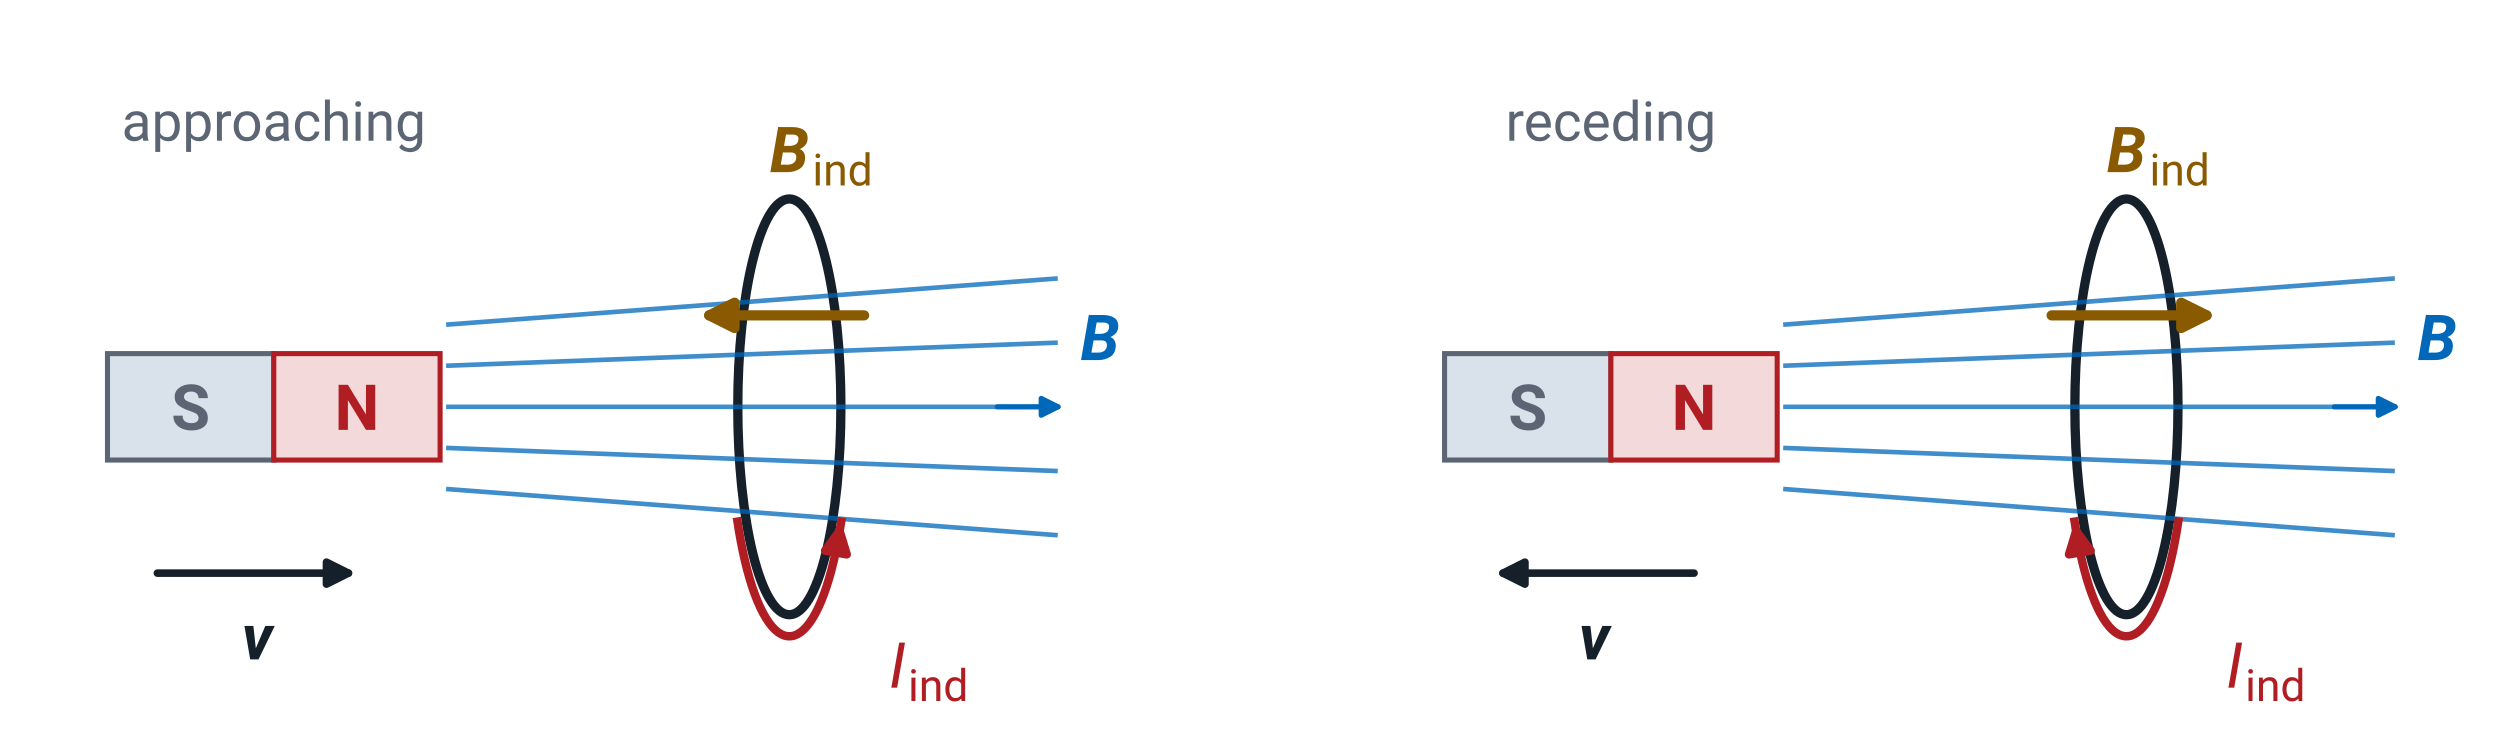
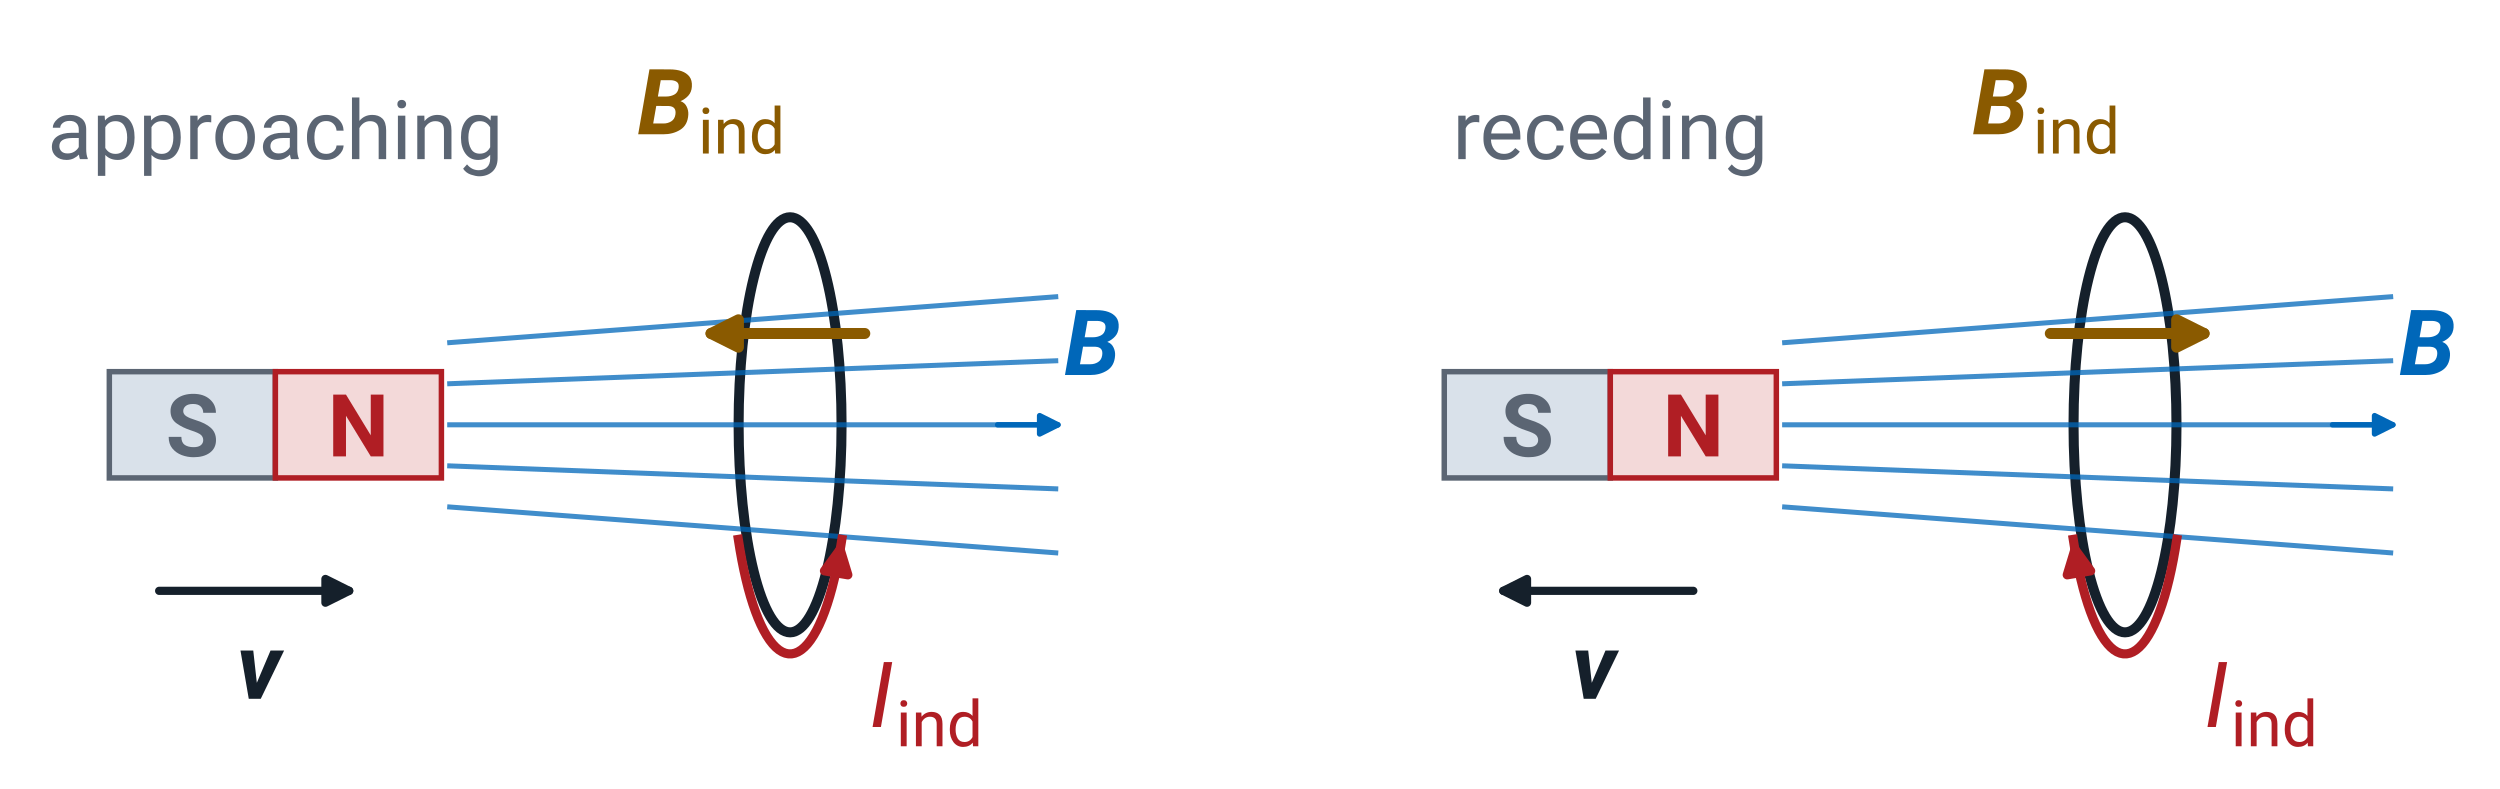
- <svg xmlns="http://www.w3.org/2000/svg" width="591.84pt" height="176.876pt" viewBox="0 0 591.84 176.876" version="1.1">
+ <svg xmlns="http://www.w3.org/2000/svg" width="547.2pt" height="172.484pt" viewBox="0 0 547.2 172.484" version="1.1">
  <defs>
    <style type="text/css">*{stroke-linejoin: round; stroke-linecap: butt}</style>
  </defs>
  <g id="figure_1">
    <g id="patch_1">
-       <path d="M 0 176.876  L 591.84 176.876  L 591.84 -0  L 0 -0  L 0 176.876  z " style="fill: none" />
+       <path d="M 0 172.484  L 547.2 172.484  L 547.2 0  L 0 0  L 0 172.484  z " style="fill: none" />
    </g>
    <g id="axes_1">
      <g id="patch_2">
-         <path d="M 25.445 108.911  L 64.816 108.911  L 64.816 83.713  L 25.445 83.713  z " clip-path="url(#pe0bd8d3cb5)" style="fill: #d9e1ea; stroke: #5b6573; stroke-width: 1.2; stroke-linejoin: miter" />
+         <path d="M 23.931 104.61  L 60.273 104.61  L 60.273 81.351  L 23.931 81.351  z " clip-path="url(#p5c423ad10d)" style="fill: #d9e1ea; stroke: #5b6573; stroke-width: 1.2; stroke-linejoin: miter" />
      </g>
      <g id="patch_3">
-         <path d="M 64.816 108.911  L 104.186 108.911  L 104.186 83.713  L 64.816 83.713  z " clip-path="url(#pe0bd8d3cb5)" style="fill: #f3d9d9; stroke: #b01e24; stroke-width: 1.2; stroke-linejoin: miter" />
+         <path d="M 60.273 104.61  L 96.615 104.61  L 96.615 81.351  L 60.273 81.351  z " clip-path="url(#p5c423ad10d)" style="fill: #f3d9d9; stroke: #b01e24; stroke-width: 1.2; stroke-linejoin: miter" />
      </g>
      <g id="patch_4">
-         <path d="M 186.864 145.525  C 190.101 145.525 193.205 140.34 195.494 131.111  C 197.783 121.882 199.069 109.363 199.069 96.312  C 199.069 83.261 197.783 70.742 195.494 61.513  C 193.205 52.284 190.101 47.099 186.864 47.099  C 183.627 47.099 180.523 52.284 178.234 61.513  C 175.945 70.742 174.659 83.261 174.659 96.312  C 174.659 109.363 175.945 121.882 178.234 131.111  C 180.523 140.34 183.627 145.525 186.864 145.525  L 186.864 145.525  z " clip-path="url(#pe0bd8d3cb5)" style="fill: none; stroke: #15202b; stroke-width: 2.2; stroke-linejoin: miter" />
+         <path d="M 172.933 138.408  C 175.921 138.408 178.786 133.622 180.899 125.103  C 183.012 116.584 184.199 105.028 184.199 92.981  C 184.199 80.933 183.012 69.377 180.899 60.859  C 178.786 52.34 175.921 47.553 172.933 47.553  C 169.945 47.553 167.079 52.34 164.967 60.859  C 162.854 69.377 161.667 80.933 161.667 92.981  C 161.667 105.028 162.854 116.584 164.967 125.103  C 167.079 133.622 169.945 138.408 172.933 138.408  L 172.933 138.408  z " clip-path="url(#p5c423ad10d)" style="fill: none; stroke: #15202b; stroke-width: 2.2; stroke-linejoin: miter" />
      </g>
      <g id="line2d_1">
-         <path d="M 106.155 115.8  L 108.59 115.985  L 111.026 116.169  L 113.461 116.353  L 115.897 116.537  L 118.333 116.721  L 120.768 116.905  L 123.204 117.09  L 125.64 117.274  L 128.075 117.458  L 130.511 117.642  L 132.946 117.826  L 135.382 118.011  L 137.818 118.195  L 140.253 118.379  L 142.689 118.563  L 145.125 118.747  L 147.56 118.932  L 149.996 119.116  L 152.431 119.3  L 154.867 119.484  L 157.303 119.668  L 159.738 119.853  L 162.174 120.037  L 164.61 120.221  L 167.045 120.405  L 169.481 120.589  L 171.917 120.774  L 174.352 120.958  L 176.788 121.142  L 179.223 121.326  L 181.659 121.51  L 184.095 121.695  L 186.53 121.879  L 188.966 122.063  L 191.402 122.247  L 193.837 122.431  L 196.273 122.616  L 198.708 122.8  L 201.144 122.984  L 203.58 123.168  L 206.015 123.352  L 208.451 123.536  L 210.887 123.721  L 213.322 123.905  L 215.758 124.089  L 218.193 124.273  L 220.629 124.457  L 223.065 124.642  L 225.5 124.826  L 227.936 125.01  L 230.372 125.194  L 232.807 125.378  L 235.243 125.563  L 237.678 125.747  L 240.114 125.931  L 242.55 126.115  L 244.985 126.299  L 247.421 126.484  L 249.857 126.668  " clip-path="url(#pe0bd8d3cb5)" style="fill: none; stroke: #0067b9; stroke-opacity: 0.75; stroke-width: 1.1; stroke-linecap: square" />
+         <path d="M 98.432 110.97  L 100.68 111.14  L 102.928 111.31  L 105.177 111.48  L 107.425 111.65  L 109.673 111.82  L 111.922 111.99  L 114.17 112.16  L 116.418 112.33  L 118.666 112.5  L 120.915 112.67  L 123.163 112.84  L 125.411 113.01  L 127.659 113.18  L 129.908 113.35  L 132.156 113.52  L 134.404 113.69  L 136.653 113.86  L 138.901 114.03  L 141.149 114.2  L 143.397 114.37  L 145.646 114.54  L 147.894 114.71  L 150.142 114.88  L 152.39 115.05  L 154.639 115.221  L 156.887 115.391  L 159.135 115.561  L 161.384 115.731  L 163.632 115.901  L 165.88 116.071  L 168.128 116.241  L 170.377 116.411  L 172.625 116.581  L 174.873 116.751  L 177.121 116.921  L 179.37 117.091  L 181.618 117.261  L 183.866 117.431  L 186.115 117.601  L 188.363 117.771  L 190.611 117.941  L 192.859 118.111  L 195.108 118.281  L 197.356 118.451  L 199.604 118.621  L 201.852 118.791  L 204.101 118.961  L 206.349 119.131  L 208.597 119.301  L 210.845 119.471  L 213.094 119.641  L 215.342 119.811  L 217.59 119.981  L 219.839 120.151  L 222.087 120.321  L 224.335 120.491  L 226.583 120.661  L 228.832 120.831  L 231.08 121.001  " clip-path="url(#p5c423ad10d)" style="fill: none; stroke: #0067b9; stroke-opacity: 0.75; stroke-width: 1.1; stroke-linecap: square" />
      </g>
      <g id="line2d_2">
-         <path d="M 106.155 106.056  L 108.59 106.148  L 111.026 106.24  L 113.461 106.332  L 115.897 106.425  L 118.333 106.517  L 120.768 106.609  L 123.204 106.701  L 125.64 106.793  L 128.075 106.885  L 130.511 106.977  L 132.946 107.069  L 135.382 107.161  L 137.818 107.253  L 140.253 107.346  L 142.689 107.438  L 145.125 107.53  L 147.56 107.622  L 149.996 107.714  L 152.431 107.806  L 154.867 107.898  L 157.303 107.99  L 159.738 108.082  L 162.174 108.174  L 164.61 108.266  L 167.045 108.359  L 169.481 108.451  L 171.917 108.543  L 174.352 108.635  L 176.788 108.727  L 179.223 108.819  L 181.659 108.911  L 184.095 109.003  L 186.53 109.095  L 188.966 109.187  L 191.402 109.28  L 193.837 109.372  L 196.273 109.464  L 198.708 109.556  L 201.144 109.648  L 203.58 109.74  L 206.015 109.832  L 208.451 109.924  L 210.887 110.016  L 213.322 110.108  L 215.758 110.201  L 218.193 110.293  L 220.629 110.385  L 223.065 110.477  L 225.5 110.569  L 227.936 110.661  L 230.372 110.753  L 232.807 110.845  L 235.243 110.937  L 237.678 111.029  L 240.114 111.121  L 242.55 111.214  L 244.985 111.306  L 247.421 111.398  L 249.857 111.49  " clip-path="url(#pe0bd8d3cb5)" style="fill: none; stroke: #0067b9; stroke-opacity: 0.75; stroke-width: 1.1; stroke-linecap: square" />
+         <path d="M 98.432 101.975  L 100.68 102.06  L 102.928 102.145  L 105.177 102.23  L 107.425 102.315  L 109.673 102.4  L 111.922 102.485  L 114.17 102.57  L 116.418 102.655  L 118.666 102.74  L 120.915 102.825  L 123.163 102.91  L 125.411 102.995  L 127.659 103.08  L 129.908 103.165  L 132.156 103.25  L 134.404 103.335  L 136.653 103.42  L 138.901 103.505  L 141.149 103.59  L 143.397 103.676  L 145.646 103.761  L 147.894 103.846  L 150.142 103.931  L 152.39 104.016  L 154.639 104.101  L 156.887 104.186  L 159.135 104.271  L 161.384 104.356  L 163.632 104.441  L 165.88 104.526  L 168.128 104.611  L 170.377 104.696  L 172.625 104.781  L 174.873 104.866  L 177.121 104.951  L 179.37 105.036  L 181.618 105.121  L 183.866 105.206  L 186.115 105.291  L 188.363 105.376  L 190.611 105.461  L 192.859 105.546  L 195.108 105.631  L 197.356 105.716  L 199.604 105.801  L 201.852 105.886  L 204.101 105.971  L 206.349 106.056  L 208.597 106.141  L 210.845 106.226  L 213.094 106.311  L 215.342 106.396  L 217.59 106.481  L 219.839 106.566  L 222.087 106.651  L 224.335 106.736  L 226.583 106.821  L 228.832 106.906  L 231.08 106.991  " clip-path="url(#p5c423ad10d)" style="fill: none; stroke: #0067b9; stroke-opacity: 0.75; stroke-width: 1.1; stroke-linecap: square" />
      </g>
      <g id="line2d_3">
-         <path d="M 106.155 96.312  L 108.59 96.312  L 111.026 96.312  L 113.461 96.312  L 115.897 96.312  L 118.333 96.312  L 120.768 96.312  L 123.204 96.312  L 125.64 96.312  L 128.075 96.312  L 130.511 96.312  L 132.946 96.312  L 135.382 96.312  L 137.818 96.312  L 140.253 96.312  L 142.689 96.312  L 145.125 96.312  L 147.56 96.312  L 149.996 96.312  L 152.431 96.312  L 154.867 96.312  L 157.303 96.312  L 159.738 96.312  L 162.174 96.312  L 164.61 96.312  L 167.045 96.312  L 169.481 96.312  L 171.917 96.312  L 174.352 96.312  L 176.788 96.312  L 179.223 96.312  L 181.659 96.312  L 184.095 96.312  L 186.53 96.312  L 188.966 96.312  L 191.402 96.312  L 193.837 96.312  L 196.273 96.312  L 198.708 96.312  L 201.144 96.312  L 203.58 96.312  L 206.015 96.312  L 208.451 96.312  L 210.887 96.312  L 213.322 96.312  L 215.758 96.312  L 218.193 96.312  L 220.629 96.312  L 223.065 96.312  L 225.5 96.312  L 227.936 96.312  L 230.372 96.312  L 232.807 96.312  L 235.243 96.312  L 237.678 96.312  L 240.114 96.312  L 242.55 96.312  L 244.985 96.312  L 247.421 96.312  L 249.857 96.312  " clip-path="url(#pe0bd8d3cb5)" style="fill: none; stroke: #0067b9; stroke-opacity: 0.75; stroke-width: 1.1; stroke-linecap: square" />
+         <path d="M 98.432 92.981  L 100.68 92.981  L 102.928 92.981  L 105.177 92.981  L 107.425 92.981  L 109.673 92.981  L 111.922 92.981  L 114.17 92.981  L 116.418 92.981  L 118.666 92.981  L 120.915 92.981  L 123.163 92.981  L 125.411 92.981  L 127.659 92.981  L 129.908 92.981  L 132.156 92.981  L 134.404 92.981  L 136.653 92.981  L 138.901 92.981  L 141.149 92.981  L 143.397 92.981  L 145.646 92.981  L 147.894 92.981  L 150.142 92.981  L 152.39 92.981  L 154.639 92.981  L 156.887 92.981  L 159.135 92.981  L 161.384 92.981  L 163.632 92.981  L 165.88 92.981  L 168.128 92.981  L 170.377 92.981  L 172.625 92.981  L 174.873 92.981  L 177.121 92.981  L 179.37 92.981  L 181.618 92.981  L 183.866 92.981  L 186.115 92.981  L 188.363 92.981  L 190.611 92.981  L 192.859 92.981  L 195.108 92.981  L 197.356 92.981  L 199.604 92.981  L 201.852 92.981  L 204.101 92.981  L 206.349 92.981  L 208.597 92.981  L 210.845 92.981  L 213.094 92.981  L 215.342 92.981  L 217.59 92.981  L 219.839 92.981  L 222.087 92.981  L 224.335 92.981  L 226.583 92.981  L 228.832 92.981  L 231.08 92.981  " clip-path="url(#p5c423ad10d)" style="fill: none; stroke: #0067b9; stroke-opacity: 0.75; stroke-width: 1.1; stroke-linecap: square" />
      </g>
      <g id="line2d_4">
-         <path d="M 106.155 86.568  L 108.59 86.476  L 111.026 86.384  L 113.461 86.291  L 115.897 86.199  L 118.333 86.107  L 120.768 86.015  L 123.204 85.923  L 125.64 85.831  L 128.075 85.739  L 130.511 85.647  L 132.946 85.555  L 135.382 85.463  L 137.818 85.371  L 140.253 85.278  L 142.689 85.186  L 145.125 85.094  L 147.56 85.002  L 149.996 84.91  L 152.431 84.818  L 154.867 84.726  L 157.303 84.634  L 159.738 84.542  L 162.174 84.45  L 164.61 84.357  L 167.045 84.265  L 169.481 84.173  L 171.917 84.081  L 174.352 83.989  L 176.788 83.897  L 179.223 83.805  L 181.659 83.713  L 184.095 83.621  L 186.53 83.529  L 188.966 83.436  L 191.402 83.344  L 193.837 83.252  L 196.273 83.16  L 198.708 83.068  L 201.144 82.976  L 203.58 82.884  L 206.015 82.792  L 208.451 82.7  L 210.887 82.608  L 213.322 82.516  L 215.758 82.423  L 218.193 82.331  L 220.629 82.239  L 223.065 82.147  L 225.5 82.055  L 227.936 81.963  L 230.372 81.871  L 232.807 81.779  L 235.243 81.687  L 237.678 81.595  L 240.114 81.502  L 242.55 81.41  L 244.985 81.318  L 247.421 81.226  L 249.857 81.134  " clip-path="url(#pe0bd8d3cb5)" style="fill: none; stroke: #0067b9; stroke-opacity: 0.75; stroke-width: 1.1; stroke-linecap: square" />
+         <path d="M 98.432 83.986  L 100.68 83.901  L 102.928 83.816  L 105.177 83.731  L 107.425 83.646  L 109.673 83.561  L 111.922 83.476  L 114.17 83.391  L 116.418 83.306  L 118.666 83.221  L 120.915 83.136  L 123.163 83.051  L 125.411 82.966  L 127.659 82.881  L 129.908 82.796  L 132.156 82.711  L 134.404 82.626  L 136.653 82.541  L 138.901 82.456  L 141.149 82.371  L 143.397 82.286  L 145.646 82.201  L 147.894 82.116  L 150.142 82.031  L 152.39 81.946  L 154.639 81.861  L 156.887 81.776  L 159.135 81.691  L 161.384 81.606  L 163.632 81.521  L 165.88 81.436  L 168.128 81.351  L 170.377 81.266  L 172.625 81.181  L 174.873 81.096  L 177.121 81.011  L 179.37 80.926  L 181.618 80.841  L 183.866 80.756  L 186.115 80.67  L 188.363 80.585  L 190.611 80.5  L 192.859 80.415  L 195.108 80.33  L 197.356 80.245  L 199.604 80.16  L 201.852 80.075  L 204.101 79.99  L 206.349 79.905  L 208.597 79.82  L 210.845 79.735  L 213.094 79.65  L 215.342 79.565  L 217.59 79.48  L 219.839 79.395  L 222.087 79.31  L 224.335 79.225  L 226.583 79.14  L 228.832 79.055  L 231.08 78.97  " clip-path="url(#p5c423ad10d)" style="fill: none; stroke: #0067b9; stroke-opacity: 0.75; stroke-width: 1.1; stroke-linecap: square" />
      </g>
      <g id="line2d_5">
-         <path d="M 106.155 76.824  L 108.59 76.639  L 111.026 76.455  L 113.461 76.271  L 115.897 76.087  L 118.333 75.903  L 120.768 75.718  L 123.204 75.534  L 125.64 75.35  L 128.075 75.166  L 130.511 74.982  L 132.946 74.797  L 135.382 74.613  L 137.818 74.429  L 140.253 74.245  L 142.689 74.061  L 145.125 73.876  L 147.56 73.692  L 149.996 73.508  L 152.431 73.324  L 154.867 73.14  L 157.303 72.956  L 159.738 72.771  L 162.174 72.587  L 164.61 72.403  L 167.045 72.219  L 169.481 72.035  L 171.917 71.85  L 174.352 71.666  L 176.788 71.482  L 179.223 71.298  L 181.659 71.114  L 184.095 70.929  L 186.53 70.745  L 188.966 70.561  L 191.402 70.377  L 193.837 70.193  L 196.273 70.008  L 198.708 69.824  L 201.144 69.64  L 203.58 69.456  L 206.015 69.272  L 208.451 69.087  L 210.887 68.903  L 213.322 68.719  L 215.758 68.535  L 218.193 68.351  L 220.629 68.166  L 223.065 67.982  L 225.5 67.798  L 227.936 67.614  L 230.372 67.43  L 232.807 67.246  L 235.243 67.061  L 237.678 66.877  L 240.114 66.693  L 242.55 66.509  L 244.985 66.325  L 247.421 66.14  L 249.857 65.956  " clip-path="url(#pe0bd8d3cb5)" style="fill: none; stroke: #0067b9; stroke-opacity: 0.75; stroke-width: 1.1; stroke-linecap: square" />
+         <path d="M 98.432 74.991  L 100.68 74.821  L 102.928 74.651  L 105.177 74.481  L 107.425 74.311  L 109.673 74.141  L 111.922 73.971  L 114.17 73.801  L 116.418 73.631  L 118.666 73.461  L 120.915 73.291  L 123.163 73.121  L 125.411 72.951  L 127.659 72.781  L 129.908 72.611  L 132.156 72.441  L 134.404 72.271  L 136.653 72.101  L 138.901 71.931  L 141.149 71.761  L 143.397 71.591  L 145.646 71.421  L 147.894 71.251  L 150.142 71.081  L 152.39 70.911  L 154.639 70.741  L 156.887 70.571  L 159.135 70.401  L 161.384 70.231  L 163.632 70.061  L 165.88 69.891  L 168.128 69.721  L 170.377 69.551  L 172.625 69.381  L 174.873 69.211  L 177.121 69.04  L 179.37 68.87  L 181.618 68.7  L 183.866 68.53  L 186.115 68.36  L 188.363 68.19  L 190.611 68.02  L 192.859 67.85  L 195.108 67.68  L 197.356 67.51  L 199.604 67.34  L 201.852 67.17  L 204.101 67  L 206.349 66.83  L 208.597 66.66  L 210.845 66.49  L 213.094 66.32  L 215.342 66.15  L 217.59 65.98  L 219.839 65.81  L 222.087 65.64  L 224.335 65.47  L 226.583 65.3  L 228.832 65.13  L 231.08 64.96  " clip-path="url(#p5c423ad10d)" style="fill: none; stroke: #0067b9; stroke-opacity: 0.75; stroke-width: 1.1; stroke-linecap: square" />
      </g>
      <g id="line2d_6">
-         <path d="M 174.589 123.478  L 174.988 125.964  L 175.42 128.365  L 175.885 130.673  L 176.382 132.883  L 176.909 134.987  L 177.465 136.979  L 178.048 138.855  L 178.657 140.607  L 179.289 142.232  L 179.943 143.725  L 180.617 145.08  L 181.308 146.296  L 182.016 147.367  L 182.738 148.29  L 183.472 149.064  L 184.216 149.686  L 184.967 150.154  L 185.723 150.467  L 186.483 150.624  L 187.244 150.624  L 188.004 150.467  L 188.761 150.154  L 189.512 149.686  L 190.256 149.064  L 190.99 148.29  L 191.712 147.367  L 192.419 146.296  L 193.111 145.08  L 193.785 143.725  L 194.439 142.232  L 195.071 140.607  L 195.68 138.855  L 196.263 136.979  L 196.819 134.987  L 197.346 132.883  L 197.843 130.673  L 198.308 128.365  L 198.74 125.964  L 199.138 123.478  " clip-path="url(#pe0bd8d3cb5)" style="fill: none; stroke: #b01e24; stroke-width: 2; stroke-linecap: square" />
+         <path d="M 161.603 118.057  L 161.97 120.352  L 162.369 122.568  L 162.799 124.699  L 163.257 126.738  L 163.744 128.681  L 164.257 130.52  L 164.795 132.251  L 165.357 133.869  L 165.94 135.368  L 166.544 136.746  L 167.166 137.998  L 167.805 139.119  L 168.458 140.108  L 169.125 140.961  L 169.802 141.675  L 170.488 142.249  L 171.182 142.681  L 171.88 142.97  L 172.582 143.114  L 173.284 143.114  L 173.986 142.97  L 174.684 142.681  L 175.377 142.249  L 176.064 141.675  L 176.741 140.961  L 177.408 140.108  L 178.061 139.119  L 178.7 137.998  L 179.322 136.746  L 179.925 135.368  L 180.509 133.869  L 181.07 132.251  L 181.609 130.52  L 182.122 128.681  L 182.608 126.738  L 183.067 124.699  L 183.497 122.568  L 183.896 120.352  L 184.263 118.057  " clip-path="url(#p5c423ad10d)" style="fill: none; stroke: #b01e24; stroke-width: 2; stroke-linecap: square" />
      </g>
      <g id="text_1">
-         <text style="font-weight: 700; font-size: 15px; font-family:'Source Sans Pro', 'Segoe UI', Roboto, Helvetica, Arial, sans-serif; text-anchor: middle; fill: #5b6573" x="45.13" y="101.769" transform="rotate(-0 45.13042 101.7685)">S</text>
+         <text style="font-weight: 700; font-size: 19px; font-family:'Source Sans Pro', 'Segoe UI', Roboto, Helvetica, Arial, sans-serif; text-anchor: middle; fill: #5b6573" x="42.102" y="99.892" transform="rotate(-0 42.10193 99.89225)">S</text>
      </g>
      <g id="text_2">
-         <text style="font-weight: 700; font-size: 15px; font-family:'Source Sans Pro', 'Segoe UI', Roboto, Helvetica, Arial, sans-serif; text-anchor: middle; fill: #b01e24" x="84.501" y="101.769" transform="rotate(-0 84.50084 101.7685)">N</text>
+         <text style="font-weight: 700; font-size: 19px; font-family:'Source Sans Pro', 'Segoe UI', Roboto, Helvetica, Arial, sans-serif; text-anchor: middle; fill: #b01e24" x="78.444" y="99.892" transform="rotate(-0 78.44385 99.89225)">N</text>
      </g>
      <g id="patch_5">
-         <path d="M 236.077 96.312  Q 243.951 96.312 250.483 96.312  " style="fill: none; stroke: #0067b9; stroke-width: 1.2; stroke-linecap: round" />
-         <path d="M 246.483 94.312  L 250.483 96.312  L 246.483 98.312  z " style="fill: #0067b9; stroke: #0067b9; stroke-width: 1.2; stroke-linecap: round" />
+         <path d="M 218.36 92.981  Q 225.629 92.981 231.555 92.981  " style="fill: none; stroke: #0067b9; stroke-width: 1.2; stroke-linecap: round" />
+         <path d="M 227.555 90.981  L 231.555 92.981  L 227.555 94.981  z " style="fill: #0067b9; stroke: #0067b9; stroke-width: 1.2; stroke-linecap: round" />
      </g>
      <g id="text_3">
-         <text style="font-style: italic; font-weight: 700; font-size: 15px; font-family:'Source Sans Pro', 'Segoe UI', Roboto, Helvetica, Arial, sans-serif; text-anchor: start; fill: #0067b9" x="255.762" y="85.233" transform="rotate(-0 255.7622 85.23293)">B</text>
+         <text style="font-style: italic; font-weight: 700; font-size: 20px; font-family:'Source Sans Pro', 'Segoe UI', Roboto, Helvetica, Arial, sans-serif; text-anchor: start; fill: #0067b9" x="232.897" y="82.085" transform="rotate(-0 232.897 82.08505)">B</text>
      </g>
      <g id="patch_6">
-         <path d="M 37.256 135.682  Q 60.879 135.682 82.488 135.682  " style="fill: none; stroke: #15202b; stroke-width: 1.8; stroke-linecap: round" />
-         <path d="M 77.288 133.082  L 82.488 135.682  L 77.288 138.282  z " style="fill: #15202b; stroke: #15202b; stroke-width: 1.8; stroke-linecap: round" />
+         <path d="M 34.834 129.323  Q 56.639 129.323 76.431 129.323  " style="fill: none; stroke: #15202b; stroke-width: 1.8; stroke-linecap: round" />
+         <path d="M 71.231 126.723  L 76.431 129.323  L 71.231 131.923  z " style="fill: #15202b; stroke: #15202b; stroke-width: 1.8; stroke-linecap: round" />
      </g>
      <g id="text_4">
-         <text style="font-style: italic; font-weight: 700; font-size: 15px; font-family:'Source Sans Pro', 'Segoe UI', Roboto, Helvetica, Arial, sans-serif; text-anchor: middle; fill: #15202b" x="60.879" y="156.1" transform="rotate(-0 60.87859 156.0997)">v</text>
+         <text style="font-style: italic; font-weight: 700; font-size: 20px; font-family:'Source Sans Pro', 'Segoe UI', Roboto, Helvetica, Arial, sans-serif; text-anchor: middle; fill: #15202b" x="56.639" y="152.952" transform="rotate(-0 56.6387 152.9518)">v</text>
      </g>
      <g id="patch_7">
-         <path d="M 204.581 74.658  Q 184.895 74.658 167.893 74.658  " style="fill: none; stroke: #8a5a00; stroke-width: 2.4; stroke-linecap: round" />
-         <path d="M 173.893 77.658  L 167.893 74.658  L 173.893 71.658  z " style="fill: #8a5a00; stroke: #8a5a00; stroke-width: 2.4; stroke-linecap: round" />
+         <path d="M 189.287 72.993  Q 171.116 72.993 155.628 72.993  " style="fill: none; stroke: #8a5a00; stroke-width: 2.4; stroke-linecap: round" />
+         <path d="M 161.628 75.993  L 155.628 72.993  L 161.628 69.993  z " style="fill: #8a5a00; stroke: #8a5a00; stroke-width: 2.4; stroke-linecap: round" />
      </g>
      <g id="text_5">
-         <text style="font-style: italic; font-weight: 700; font-size: 15px; font-family:'Source Sans Pro', 'Segoe UI', Roboto, Helvetica, Arial, sans-serif; text-anchor: middle; fill: #8a5a00" x="186.864" y="40.744" transform="rotate(-0 186.8639 40.74436)">B</text>
+         <text style="font-style: italic; font-weight: 700; font-size: 20px; font-family:'Source Sans Pro', 'Segoe UI', Roboto, Helvetica, Arial, sans-serif; text-anchor: middle; fill: #8a5a00" x="145.676" y="29.389" transform="rotate(-0 145.6764 29.38926)">B</text>
      </g>
      <g id="text_6">
-         <text style="font-size: 10.5px; font-family:'Source Sans Pro', 'Segoe UI', Roboto, Helvetica, Arial, sans-serif; text-anchor: start; fill: #8a5a00" x="192.325" y="43.907" transform="rotate(-0 192.3252 43.9074)">ind</text>
+         <text style="font-size: 14px; font-family:'Source Sans Pro', 'Segoe UI', Roboto, Helvetica, Arial, sans-serif; text-anchor: start; fill: #8a5a00" x="152.791" y="33.607" transform="rotate(-0 152.7914 33.60664)">ind</text>
      </g>
      <g id="patch_8">
-         <path d="M 198.308 128.365  Q 198.723 125.921 198.764 125.682  " style="fill: none; stroke: #b01e24; stroke-width: 2; stroke-linecap: round" />
-         <path d="M 195.33 130.373  L 198.764 125.682  L 200.456 131.244  z " style="fill: #b01e24; stroke: #b01e24; stroke-width: 2; stroke-linecap: round" />
+         <path d="M 183.497 122.568  Q 183.88 120.312 183.889 120.261  " style="fill: none; stroke: #b01e24; stroke-width: 2; stroke-linecap: round" />
+         <path d="M 180.454 124.952  L 183.889 120.261  L 185.581 125.823  z " style="fill: #b01e24; stroke: #b01e24; stroke-width: 2; stroke-linecap: round" />
      </g>
      <g id="text_7">
-         <text style="font-style: italic; font-size: 15px; font-family:'Source Sans Pro', 'Segoe UI', Roboto, Helvetica, Arial, sans-serif; text-anchor: middle; fill: #b01e24" x="212.455" y="162.793" transform="rotate(-0 212.4547 162.7927)">I</text>
+         <text style="font-style: italic; font-size: 20px; font-family:'Source Sans Pro', 'Segoe UI', Roboto, Helvetica, Arial, sans-serif; text-anchor: middle; fill: #b01e24" x="192.921" y="159.13" transform="rotate(-0 192.9209 159.1299)">I</text>
      </g>
      <g id="text_8">
-         <text style="font-size: 10.5px; font-family:'Source Sans Pro', 'Segoe UI', Roboto, Helvetica, Arial, sans-serif; text-anchor: start; fill: #b01e24" x="214.968" y="165.956" transform="rotate(-0 214.9685 165.9557)">ind</text>
+         <text style="font-size: 14px; font-family:'Source Sans Pro', 'Segoe UI', Roboto, Helvetica, Arial, sans-serif; text-anchor: start; fill: #b01e24" x="196.104" y="163.347" transform="rotate(-0 196.104 163.3473)">ind</text>
      </g>
      <g id="text_9">
-         <text style="font-size: 13px; font-family:'Source Sans Pro', 'Segoe UI', Roboto, Helvetica, Arial, sans-serif; text-anchor: middle; fill: #5b6573" x="64.816" y="33.319" transform="rotate(-0 64.81563 33.31929)">approaching</text>
+         <text style="font-size: 18px; font-family:'Source Sans Pro', 'Segoe UI', Roboto, Helvetica, Arial, sans-serif; text-anchor: middle; fill: #5b6573" x="60.273" y="34.834" transform="rotate(-0 60.27289 34.83354)">approaching</text>
      </g>
    </g>
    <g id="axes_2">
      <g id="patch_9">
-         <path d="M 341.983 108.911  L 381.354 108.911  L 381.354 83.713  L 341.983 83.713  z " clip-path="url(#p590ff38ab0)" style="fill: #d9e1ea; stroke: #5b6573; stroke-width: 1.2; stroke-linejoin: miter" />
+         <path d="M 316.12 104.61  L 352.462 104.61  L 352.462 81.351  L 316.12 81.351  z " clip-path="url(#p6491077291)" style="fill: #d9e1ea; stroke: #5b6573; stroke-width: 1.2; stroke-linejoin: miter" />
      </g>
      <g id="patch_10">
-         <path d="M 381.354 108.911  L 420.724 108.911  L 420.724 83.713  L 381.354 83.713  z " clip-path="url(#p590ff38ab0)" style="fill: #f3d9d9; stroke: #b01e24; stroke-width: 1.2; stroke-linejoin: miter" />
+         <path d="M 352.462 104.61  L 388.804 104.61  L 388.804 81.351  L 352.462 81.351  z " clip-path="url(#p6491077291)" style="fill: #f3d9d9; stroke: #b01e24; stroke-width: 1.2; stroke-linejoin: miter" />
      </g>
      <g id="patch_11">
-         <path d="M 503.402 145.525  C 506.639 145.525 509.744 140.34 512.032 131.111  C 514.321 121.882 515.607 109.363 515.607 96.312  C 515.607 83.261 514.321 70.742 512.032 61.513  C 509.744 52.284 506.639 47.099 503.402 47.099  C 500.165 47.099 497.061 52.284 494.772 61.513  C 492.483 70.742 491.197 83.261 491.197 96.312  C 491.197 109.363 492.483 121.882 494.772 131.111  C 497.061 140.34 500.165 145.525 503.402 145.525  L 503.402 145.525  z " clip-path="url(#p590ff38ab0)" style="fill: none; stroke: #15202b; stroke-width: 2.2; stroke-linejoin: miter" />
+         <path d="M 465.122 138.408  C 468.11 138.408 470.976 133.622 473.088 125.103  C 475.201 116.584 476.388 105.028 476.388 92.981  C 476.388 80.933 475.201 69.377 473.088 60.859  C 470.976 52.34 468.11 47.553 465.122 47.553  C 462.134 47.553 459.268 52.34 457.156 60.859  C 455.043 69.377 453.856 80.933 453.856 92.981  C 453.856 105.028 455.043 116.584 457.156 125.103  C 459.268 133.622 462.134 138.408 465.122 138.408  L 465.122 138.408  z " clip-path="url(#p6491077291)" style="fill: none; stroke: #15202b; stroke-width: 2.2; stroke-linejoin: miter" />
      </g>
      <g id="line2d_7">
-         <path d="M 422.693 115.8  L 425.128 115.985  L 427.564 116.169  L 430 116.353  L 432.435 116.537  L 434.871 116.721  L 437.307 116.905  L 439.742 117.09  L 442.178 117.274  L 444.613 117.458  L 447.049 117.642  L 449.485 117.826  L 451.92 118.011  L 454.356 118.195  L 456.792 118.379  L 459.227 118.563  L 461.663 118.747  L 464.098 118.932  L 466.534 119.116  L 468.97 119.3  L 471.405 119.484  L 473.841 119.668  L 476.277 119.853  L 478.712 120.037  L 481.148 120.221  L 483.583 120.405  L 486.019 120.589  L 488.455 120.774  L 490.89 120.958  L 493.326 121.142  L 495.762 121.326  L 498.197 121.51  L 500.633 121.695  L 503.068 121.879  L 505.504 122.063  L 507.94 122.247  L 510.375 122.431  L 512.811 122.616  L 515.247 122.8  L 517.682 122.984  L 520.118 123.168  L 522.553 123.352  L 524.989 123.536  L 527.425 123.721  L 529.86 123.905  L 532.296 124.089  L 534.732 124.273  L 537.167 124.457  L 539.603 124.642  L 542.039 124.826  L 544.474 125.01  L 546.91 125.194  L 549.345 125.378  L 551.781 125.563  L 554.217 125.747  L 556.652 125.931  L 559.088 126.115  L 561.524 126.299  L 563.959 126.484  L 566.395 126.668  " clip-path="url(#p590ff38ab0)" style="fill: none; stroke: #0067b9; stroke-opacity: 0.75; stroke-width: 1.1; stroke-linecap: square" />
+         <path d="M 390.621 110.97  L 392.869 111.14  L 395.118 111.31  L 397.366 111.48  L 399.614 111.65  L 401.862 111.82  L 404.111 111.99  L 406.359 112.16  L 408.607 112.33  L 410.855 112.5  L 413.104 112.67  L 415.352 112.84  L 417.6 113.01  L 419.849 113.18  L 422.097 113.35  L 424.345 113.52  L 426.593 113.69  L 428.842 113.86  L 431.09 114.03  L 433.338 114.2  L 435.586 114.37  L 437.835 114.54  L 440.083 114.71  L 442.331 114.88  L 444.58 115.05  L 446.828 115.221  L 449.076 115.391  L 451.324 115.561  L 453.573 115.731  L 455.821 115.901  L 458.069 116.071  L 460.317 116.241  L 462.566 116.411  L 464.814 116.581  L 467.062 116.751  L 469.311 116.921  L 471.559 117.091  L 473.807 117.261  L 476.055 117.431  L 478.304 117.601  L 480.552 117.771  L 482.8 117.941  L 485.048 118.111  L 487.297 118.281  L 489.545 118.451  L 491.793 118.621  L 494.042 118.791  L 496.29 118.961  L 498.538 119.131  L 500.786 119.301  L 503.035 119.471  L 505.283 119.641  L 507.531 119.811  L 509.779 119.981  L 512.028 120.151  L 514.276 120.321  L 516.524 120.491  L 518.772 120.661  L 521.021 120.831  L 523.269 121.001  " clip-path="url(#p6491077291)" style="fill: none; stroke: #0067b9; stroke-opacity: 0.75; stroke-width: 1.1; stroke-linecap: square" />
      </g>
      <g id="line2d_8">
-         <path d="M 422.693 106.056  L 425.128 106.148  L 427.564 106.24  L 430 106.332  L 432.435 106.425  L 434.871 106.517  L 437.307 106.609  L 439.742 106.701  L 442.178 106.793  L 444.613 106.885  L 447.049 106.977  L 449.485 107.069  L 451.92 107.161  L 454.356 107.253  L 456.792 107.346  L 459.227 107.438  L 461.663 107.53  L 464.098 107.622  L 466.534 107.714  L 468.97 107.806  L 471.405 107.898  L 473.841 107.99  L 476.277 108.082  L 478.712 108.174  L 481.148 108.266  L 483.583 108.359  L 486.019 108.451  L 488.455 108.543  L 490.89 108.635  L 493.326 108.727  L 495.762 108.819  L 498.197 108.911  L 500.633 109.003  L 503.068 109.095  L 505.504 109.187  L 507.94 109.28  L 510.375 109.372  L 512.811 109.464  L 515.247 109.556  L 517.682 109.648  L 520.118 109.74  L 522.553 109.832  L 524.989 109.924  L 527.425 110.016  L 529.86 110.108  L 532.296 110.201  L 534.732 110.293  L 537.167 110.385  L 539.603 110.477  L 542.039 110.569  L 544.474 110.661  L 546.91 110.753  L 549.345 110.845  L 551.781 110.937  L 554.217 111.029  L 556.652 111.121  L 559.088 111.214  L 561.524 111.306  L 563.959 111.398  L 566.395 111.49  " clip-path="url(#p590ff38ab0)" style="fill: none; stroke: #0067b9; stroke-opacity: 0.75; stroke-width: 1.1; stroke-linecap: square" />
+         <path d="M 390.621 101.975  L 392.869 102.06  L 395.118 102.145  L 397.366 102.23  L 399.614 102.315  L 401.862 102.4  L 404.111 102.485  L 406.359 102.57  L 408.607 102.655  L 410.855 102.74  L 413.104 102.825  L 415.352 102.91  L 417.6 102.995  L 419.849 103.08  L 422.097 103.165  L 424.345 103.25  L 426.593 103.335  L 428.842 103.42  L 431.09 103.505  L 433.338 103.59  L 435.586 103.676  L 437.835 103.761  L 440.083 103.846  L 442.331 103.931  L 444.58 104.016  L 446.828 104.101  L 449.076 104.186  L 451.324 104.271  L 453.573 104.356  L 455.821 104.441  L 458.069 104.526  L 460.317 104.611  L 462.566 104.696  L 464.814 104.781  L 467.062 104.866  L 469.311 104.951  L 471.559 105.036  L 473.807 105.121  L 476.055 105.206  L 478.304 105.291  L 480.552 105.376  L 482.8 105.461  L 485.048 105.546  L 487.297 105.631  L 489.545 105.716  L 491.793 105.801  L 494.042 105.886  L 496.29 105.971  L 498.538 106.056  L 500.786 106.141  L 503.035 106.226  L 505.283 106.311  L 507.531 106.396  L 509.779 106.481  L 512.028 106.566  L 514.276 106.651  L 516.524 106.736  L 518.772 106.821  L 521.021 106.906  L 523.269 106.991  " clip-path="url(#p6491077291)" style="fill: none; stroke: #0067b9; stroke-opacity: 0.75; stroke-width: 1.1; stroke-linecap: square" />
      </g>
      <g id="line2d_9">
-         <path d="M 422.693 96.312  L 425.128 96.312  L 427.564 96.312  L 430 96.312  L 432.435 96.312  L 434.871 96.312  L 437.307 96.312  L 439.742 96.312  L 442.178 96.312  L 444.613 96.312  L 447.049 96.312  L 449.485 96.312  L 451.92 96.312  L 454.356 96.312  L 456.792 96.312  L 459.227 96.312  L 461.663 96.312  L 464.098 96.312  L 466.534 96.312  L 468.97 96.312  L 471.405 96.312  L 473.841 96.312  L 476.277 96.312  L 478.712 96.312  L 481.148 96.312  L 483.583 96.312  L 486.019 96.312  L 488.455 96.312  L 490.89 96.312  L 493.326 96.312  L 495.762 96.312  L 498.197 96.312  L 500.633 96.312  L 503.068 96.312  L 505.504 96.312  L 507.94 96.312  L 510.375 96.312  L 512.811 96.312  L 515.247 96.312  L 517.682 96.312  L 520.118 96.312  L 522.553 96.312  L 524.989 96.312  L 527.425 96.312  L 529.86 96.312  L 532.296 96.312  L 534.732 96.312  L 537.167 96.312  L 539.603 96.312  L 542.039 96.312  L 544.474 96.312  L 546.91 96.312  L 549.345 96.312  L 551.781 96.312  L 554.217 96.312  L 556.652 96.312  L 559.088 96.312  L 561.524 96.312  L 563.959 96.312  L 566.395 96.312  " clip-path="url(#p590ff38ab0)" style="fill: none; stroke: #0067b9; stroke-opacity: 0.75; stroke-width: 1.1; stroke-linecap: square" />
+         <path d="M 390.621 92.981  L 392.869 92.981  L 395.118 92.981  L 397.366 92.981  L 399.614 92.981  L 401.862 92.981  L 404.111 92.981  L 406.359 92.981  L 408.607 92.981  L 410.855 92.981  L 413.104 92.981  L 415.352 92.981  L 417.6 92.981  L 419.849 92.981  L 422.097 92.981  L 424.345 92.981  L 426.593 92.981  L 428.842 92.981  L 431.09 92.981  L 433.338 92.981  L 435.586 92.981  L 437.835 92.981  L 440.083 92.981  L 442.331 92.981  L 444.58 92.981  L 446.828 92.981  L 449.076 92.981  L 451.324 92.981  L 453.573 92.981  L 455.821 92.981  L 458.069 92.981  L 460.317 92.981  L 462.566 92.981  L 464.814 92.981  L 467.062 92.981  L 469.311 92.981  L 471.559 92.981  L 473.807 92.981  L 476.055 92.981  L 478.304 92.981  L 480.552 92.981  L 482.8 92.981  L 485.048 92.981  L 487.297 92.981  L 489.545 92.981  L 491.793 92.981  L 494.042 92.981  L 496.29 92.981  L 498.538 92.981  L 500.786 92.981  L 503.035 92.981  L 505.283 92.981  L 507.531 92.981  L 509.779 92.981  L 512.028 92.981  L 514.276 92.981  L 516.524 92.981  L 518.772 92.981  L 521.021 92.981  L 523.269 92.981  " clip-path="url(#p6491077291)" style="fill: none; stroke: #0067b9; stroke-opacity: 0.75; stroke-width: 1.1; stroke-linecap: square" />
      </g>
      <g id="line2d_10">
-         <path d="M 422.693 86.568  L 425.128 86.476  L 427.564 86.384  L 430 86.291  L 432.435 86.199  L 434.871 86.107  L 437.307 86.015  L 439.742 85.923  L 442.178 85.831  L 444.613 85.739  L 447.049 85.647  L 449.485 85.555  L 451.92 85.463  L 454.356 85.371  L 456.792 85.278  L 459.227 85.186  L 461.663 85.094  L 464.098 85.002  L 466.534 84.91  L 468.97 84.818  L 471.405 84.726  L 473.841 84.634  L 476.277 84.542  L 478.712 84.45  L 481.148 84.357  L 483.583 84.265  L 486.019 84.173  L 488.455 84.081  L 490.89 83.989  L 493.326 83.897  L 495.762 83.805  L 498.197 83.713  L 500.633 83.621  L 503.068 83.529  L 505.504 83.436  L 507.94 83.344  L 510.375 83.252  L 512.811 83.16  L 515.247 83.068  L 517.682 82.976  L 520.118 82.884  L 522.553 82.792  L 524.989 82.7  L 527.425 82.608  L 529.86 82.516  L 532.296 82.423  L 534.732 82.331  L 537.167 82.239  L 539.603 82.147  L 542.039 82.055  L 544.474 81.963  L 546.91 81.871  L 549.345 81.779  L 551.781 81.687  L 554.217 81.595  L 556.652 81.502  L 559.088 81.41  L 561.524 81.318  L 563.959 81.226  L 566.395 81.134  " clip-path="url(#p590ff38ab0)" style="fill: none; stroke: #0067b9; stroke-opacity: 0.75; stroke-width: 1.1; stroke-linecap: square" />
+         <path d="M 390.621 83.986  L 392.869 83.901  L 395.118 83.816  L 397.366 83.731  L 399.614 83.646  L 401.862 83.561  L 404.111 83.476  L 406.359 83.391  L 408.607 83.306  L 410.855 83.221  L 413.104 83.136  L 415.352 83.051  L 417.6 82.966  L 419.849 82.881  L 422.097 82.796  L 424.345 82.711  L 426.593 82.626  L 428.842 82.541  L 431.09 82.456  L 433.338 82.371  L 435.586 82.286  L 437.835 82.201  L 440.083 82.116  L 442.331 82.031  L 444.58 81.946  L 446.828 81.861  L 449.076 81.776  L 451.324 81.691  L 453.573 81.606  L 455.821 81.521  L 458.069 81.436  L 460.317 81.351  L 462.566 81.266  L 464.814 81.181  L 467.062 81.096  L 469.311 81.011  L 471.559 80.926  L 473.807 80.841  L 476.055 80.756  L 478.304 80.67  L 480.552 80.585  L 482.8 80.5  L 485.048 80.415  L 487.297 80.33  L 489.545 80.245  L 491.793 80.16  L 494.042 80.075  L 496.29 79.99  L 498.538 79.905  L 500.786 79.82  L 503.035 79.735  L 505.283 79.65  L 507.531 79.565  L 509.779 79.48  L 512.028 79.395  L 514.276 79.31  L 516.524 79.225  L 518.772 79.14  L 521.021 79.055  L 523.269 78.97  " clip-path="url(#p6491077291)" style="fill: none; stroke: #0067b9; stroke-opacity: 0.75; stroke-width: 1.1; stroke-linecap: square" />
      </g>
      <g id="line2d_11">
-         <path d="M 422.693 76.824  L 425.128 76.639  L 427.564 76.455  L 430 76.271  L 432.435 76.087  L 434.871 75.903  L 437.307 75.718  L 439.742 75.534  L 442.178 75.35  L 444.613 75.166  L 447.049 74.982  L 449.485 74.797  L 451.92 74.613  L 454.356 74.429  L 456.792 74.245  L 459.227 74.061  L 461.663 73.876  L 464.098 73.692  L 466.534 73.508  L 468.97 73.324  L 471.405 73.14  L 473.841 72.956  L 476.277 72.771  L 478.712 72.587  L 481.148 72.403  L 483.583 72.219  L 486.019 72.035  L 488.455 71.85  L 490.89 71.666  L 493.326 71.482  L 495.762 71.298  L 498.197 71.114  L 500.633 70.929  L 503.068 70.745  L 505.504 70.561  L 507.94 70.377  L 510.375 70.193  L 512.811 70.008  L 515.247 69.824  L 517.682 69.64  L 520.118 69.456  L 522.553 69.272  L 524.989 69.087  L 527.425 68.903  L 529.86 68.719  L 532.296 68.535  L 534.732 68.351  L 537.167 68.166  L 539.603 67.982  L 542.039 67.798  L 544.474 67.614  L 546.91 67.43  L 549.345 67.246  L 551.781 67.061  L 554.217 66.877  L 556.652 66.693  L 559.088 66.509  L 561.524 66.325  L 563.959 66.14  L 566.395 65.956  " clip-path="url(#p590ff38ab0)" style="fill: none; stroke: #0067b9; stroke-opacity: 0.75; stroke-width: 1.1; stroke-linecap: square" />
+         <path d="M 390.621 74.991  L 392.869 74.821  L 395.118 74.651  L 397.366 74.481  L 399.614 74.311  L 401.862 74.141  L 404.111 73.971  L 406.359 73.801  L 408.607 73.631  L 410.855 73.461  L 413.104 73.291  L 415.352 73.121  L 417.6 72.951  L 419.849 72.781  L 422.097 72.611  L 424.345 72.441  L 426.593 72.271  L 428.842 72.101  L 431.09 71.931  L 433.338 71.761  L 435.586 71.591  L 437.835 71.421  L 440.083 71.251  L 442.331 71.081  L 444.58 70.911  L 446.828 70.741  L 449.076 70.571  L 451.324 70.401  L 453.573 70.231  L 455.821 70.061  L 458.069 69.891  L 460.317 69.721  L 462.566 69.551  L 464.814 69.381  L 467.062 69.211  L 469.311 69.04  L 471.559 68.87  L 473.807 68.7  L 476.055 68.53  L 478.304 68.36  L 480.552 68.19  L 482.8 68.02  L 485.048 67.85  L 487.297 67.68  L 489.545 67.51  L 491.793 67.34  L 494.042 67.17  L 496.29 67  L 498.538 66.83  L 500.786 66.66  L 503.035 66.49  L 505.283 66.32  L 507.531 66.15  L 509.779 65.98  L 512.028 65.81  L 514.276 65.64  L 516.524 65.47  L 518.772 65.3  L 521.021 65.13  L 523.269 64.96  " clip-path="url(#p6491077291)" style="fill: none; stroke: #0067b9; stroke-opacity: 0.75; stroke-width: 1.1; stroke-linecap: square" />
      </g>
      <g id="line2d_12">
-         <path d="M 491.128 123.478  L 491.526 125.964  L 491.958 128.365  L 492.423 130.673  L 492.92 132.883  L 493.448 134.987  L 494.003 136.979  L 494.586 138.855  L 495.195 140.607  L 495.827 142.232  L 496.481 143.725  L 497.155 145.08  L 497.847 146.296  L 498.555 147.367  L 499.276 148.29  L 500.01 149.064  L 500.754 149.686  L 501.505 150.154  L 502.262 150.467  L 503.022 150.624  L 503.783 150.624  L 504.543 150.467  L 505.299 150.154  L 506.05 149.686  L 506.794 149.064  L 507.528 148.29  L 508.25 147.367  L 508.958 146.296  L 509.649 145.08  L 510.323 143.725  L 510.977 142.232  L 511.609 140.607  L 512.218 138.855  L 512.801 136.979  L 513.357 134.987  L 513.884 132.883  L 514.381 130.673  L 514.846 128.365  L 515.279 125.964  L 515.677 123.478  " clip-path="url(#p590ff38ab0)" style="fill: none; stroke: #b01e24; stroke-width: 2; stroke-linecap: square" />
+         <path d="M 453.792 118.057  L 454.159 120.352  L 454.558 122.568  L 454.988 124.699  L 455.446 126.738  L 455.933 128.681  L 456.446 130.52  L 456.984 132.251  L 457.546 133.869  L 458.129 135.368  L 458.733 136.746  L 459.355 137.998  L 459.994 139.119  L 460.647 140.108  L 461.314 140.961  L 461.991 141.675  L 462.677 142.249  L 463.371 142.681  L 464.069 142.97  L 464.771 143.114  L 465.473 143.114  L 466.175 142.97  L 466.873 142.681  L 467.567 142.249  L 468.253 141.675  L 468.93 140.961  L 469.597 140.108  L 470.25 139.119  L 470.889 137.998  L 471.511 136.746  L 472.114 135.368  L 472.698 133.869  L 473.259 132.251  L 473.798 130.52  L 474.311 128.681  L 474.797 126.738  L 475.256 124.699  L 475.686 122.568  L 476.085 120.352  L 476.452 118.057  " clip-path="url(#p6491077291)" style="fill: none; stroke: #b01e24; stroke-width: 2; stroke-linecap: square" />
      </g>
      <g id="text_10">
-         <text style="font-weight: 700; font-size: 15px; font-family:'Source Sans Pro', 'Segoe UI', Roboto, Helvetica, Arial, sans-serif; text-anchor: middle; fill: #5b6573" x="361.669" y="101.769" transform="rotate(-0 361.6686 101.7685)">S</text>
+         <text style="font-weight: 700; font-size: 19px; font-family:'Source Sans Pro', 'Segoe UI', Roboto, Helvetica, Arial, sans-serif; text-anchor: middle; fill: #5b6573" x="334.291" y="99.892" transform="rotate(-0 334.291 99.89225)">S</text>
      </g>
      <g id="text_11">
-         <text style="font-weight: 700; font-size: 15px; font-family:'Source Sans Pro', 'Segoe UI', Roboto, Helvetica, Arial, sans-serif; text-anchor: middle; fill: #b01e24" x="401.039" y="101.769" transform="rotate(-0 401.039 101.7685)">N</text>
+         <text style="font-weight: 700; font-size: 19px; font-family:'Source Sans Pro', 'Segoe UI', Roboto, Helvetica, Arial, sans-serif; text-anchor: middle; fill: #b01e24" x="370.633" y="99.892" transform="rotate(-0 370.6329 99.89225)">N</text>
      </g>
      <g id="patch_12">
-         <path d="M 552.615 96.312  Q 560.489 96.312 567.022 96.312  " style="fill: none; stroke: #0067b9; stroke-width: 1.2; stroke-linecap: round" />
-         <path d="M 563.022 94.312  L 567.022 96.312  L 563.022 98.312  z " style="fill: #0067b9; stroke: #0067b9; stroke-width: 1.2; stroke-linecap: round" />
+         <path d="M 510.549 92.981  Q 517.818 92.981 523.744 92.981  " style="fill: none; stroke: #0067b9; stroke-width: 1.2; stroke-linecap: round" />
+         <path d="M 519.744 90.981  L 523.744 92.981  L 519.744 94.981  z " style="fill: #0067b9; stroke: #0067b9; stroke-width: 1.2; stroke-linecap: round" />
      </g>
      <g id="text_12">
-         <text style="font-style: italic; font-weight: 700; font-size: 15px; font-family:'Source Sans Pro', 'Segoe UI', Roboto, Helvetica, Arial, sans-serif; text-anchor: start; fill: #0067b9" x="572.3" y="85.233" transform="rotate(-0 572.3004 85.23293)">B</text>
+         <text style="font-style: italic; font-weight: 700; font-size: 20px; font-family:'Source Sans Pro', 'Segoe UI', Roboto, Helvetica, Arial, sans-serif; text-anchor: start; fill: #0067b9" x="525.086" y="82.085" transform="rotate(-0 525.0861 82.08505)">B</text>
      </g>
      <g id="patch_13">
-         <path d="M 401.039 135.682  Q 377.417 135.682 355.807 135.682  " style="fill: none; stroke: #15202b; stroke-width: 1.8; stroke-linecap: round" />
-         <path d="M 361.007 138.282  L 355.807 135.682  L 361.007 133.082  z " style="fill: #15202b; stroke: #15202b; stroke-width: 1.8; stroke-linecap: round" />
+         <path d="M 370.633 129.323  Q 348.828 129.323 329.035 129.323  " style="fill: none; stroke: #15202b; stroke-width: 1.8; stroke-linecap: round" />
+         <path d="M 334.235 131.923  L 329.035 129.323  L 334.235 126.723  z " style="fill: #15202b; stroke: #15202b; stroke-width: 1.8; stroke-linecap: round" />
      </g>
      <g id="text_13">
-         <text style="font-style: italic; font-weight: 700; font-size: 15px; font-family:'Source Sans Pro', 'Segoe UI', Roboto, Helvetica, Arial, sans-serif; text-anchor: middle; fill: #15202b" x="377.417" y="156.1" transform="rotate(-0 377.4168 156.0997)">v</text>
+         <text style="font-style: italic; font-weight: 700; font-size: 20px; font-family:'Source Sans Pro', 'Segoe UI', Roboto, Helvetica, Arial, sans-serif; text-anchor: middle; fill: #15202b" x="348.828" y="152.952" transform="rotate(-0 348.8278 152.9518)">v</text>
      </g>
      <g id="patch_14">
-         <path d="M 485.685 74.658  Q 505.371 74.658 522.373 74.658  " style="fill: none; stroke: #8a5a00; stroke-width: 2.4; stroke-linecap: round" />
-         <path d="M 516.373 71.658  L 522.373 74.658  L 516.373 77.658  z " style="fill: #8a5a00; stroke: #8a5a00; stroke-width: 2.4; stroke-linecap: round" />
+         <path d="M 448.768 72.993  Q 466.939 72.993 482.427 72.993  " style="fill: none; stroke: #8a5a00; stroke-width: 2.4; stroke-linecap: round" />
+         <path d="M 476.427 69.993  L 482.427 72.993  L 476.427 75.993  z " style="fill: #8a5a00; stroke: #8a5a00; stroke-width: 2.4; stroke-linecap: round" />
      </g>
      <g id="text_14">
-         <text style="font-style: italic; font-weight: 700; font-size: 15px; font-family:'Source Sans Pro', 'Segoe UI', Roboto, Helvetica, Arial, sans-serif; text-anchor: middle; fill: #8a5a00" x="503.402" y="40.744" transform="rotate(-0 503.4021 40.74436)">B</text>
+         <text style="font-style: italic; font-weight: 700; font-size: 20px; font-family:'Source Sans Pro', 'Segoe UI', Roboto, Helvetica, Arial, sans-serif; text-anchor: middle; fill: #8a5a00" x="437.866" y="29.389" transform="rotate(-0 437.8655 29.38926)">B</text>
      </g>
      <g id="text_15">
-         <text style="font-size: 10.5px; font-family:'Source Sans Pro', 'Segoe UI', Roboto, Helvetica, Arial, sans-serif; text-anchor: start; fill: #8a5a00" x="508.863" y="43.907" transform="rotate(-0 508.8634 43.9074)">ind</text>
+         <text style="font-size: 14px; font-family:'Source Sans Pro', 'Segoe UI', Roboto, Helvetica, Arial, sans-serif; text-anchor: start; fill: #8a5a00" x="444.981" y="33.607" transform="rotate(-0 444.9805 33.60664)">ind</text>
      </g>
      <g id="patch_15">
-         <path d="M 491.958 128.365  Q 491.543 125.921 491.502 125.682  " style="fill: none; stroke: #b01e24; stroke-width: 2; stroke-linecap: round" />
-         <path d="M 489.81 131.244  L 491.502 125.682  L 494.937 130.373  z " style="fill: #b01e24; stroke: #b01e24; stroke-width: 2; stroke-linecap: round" />
+         <path d="M 454.558 122.568  Q 454.175 120.312 454.166 120.261  " style="fill: none; stroke: #b01e24; stroke-width: 2; stroke-linecap: round" />
+         <path d="M 452.474 125.823  L 454.166 120.261  L 457.601 124.952  z " style="fill: #b01e24; stroke: #b01e24; stroke-width: 2; stroke-linecap: round" />
      </g>
      <g id="text_16">
-         <text style="font-style: italic; font-size: 15px; font-family:'Source Sans Pro', 'Segoe UI', Roboto, Helvetica, Arial, sans-serif; text-anchor: middle; fill: #b01e24" x="528.993" y="162.793" transform="rotate(-0 528.9929 162.7927)">I</text>
+         <text style="font-style: italic; font-size: 20px; font-family:'Source Sans Pro', 'Segoe UI', Roboto, Helvetica, Arial, sans-serif; text-anchor: middle; fill: #b01e24" x="485.11" y="159.13" transform="rotate(-0 485.11 159.1299)">I</text>
      </g>
      <g id="text_17">
-         <text style="font-size: 10.5px; font-family:'Source Sans Pro', 'Segoe UI', Roboto, Helvetica, Arial, sans-serif; text-anchor: start; fill: #b01e24" x="531.507" y="165.956" transform="rotate(-0 531.5066 165.9557)">ind</text>
+         <text style="font-size: 14px; font-family:'Source Sans Pro', 'Segoe UI', Roboto, Helvetica, Arial, sans-serif; text-anchor: start; fill: #b01e24" x="488.293" y="163.347" transform="rotate(-0 488.2931 163.3473)">ind</text>
      </g>
      <g id="text_18">
-         <text style="font-size: 13px; font-family:'Source Sans Pro', 'Segoe UI', Roboto, Helvetica, Arial, sans-serif; text-anchor: middle; fill: #5b6573" x="381.354" y="33.319" transform="rotate(-0 381.3538 33.31929)">receding</text>
+         <text style="font-size: 18px; font-family:'Source Sans Pro', 'Segoe UI', Roboto, Helvetica, Arial, sans-serif; text-anchor: middle; fill: #5b6573" x="352.462" y="34.834" transform="rotate(-0 352.462 34.83354)">receding</text>
      </g>
    </g>
  </g>
  <defs>
-     <clipPath id="pe0bd8d3cb5">
-       <rect x="5.76" y="5.76" width="263.782" height="165.356" />
+     <clipPath id="p5c423ad10d">
+       <rect x="5.76" y="5.76" width="243.491" height="156.27" />
    </clipPath>
-     <clipPath id="p590ff38ab0">
-       <rect x="322.298" y="5.76" width="263.782" height="165.356" />
+     <clipPath id="p6491077291">
+       <rect x="297.949" y="5.76" width="243.491" height="156.27" />
    </clipPath>
  </defs>
</svg>
